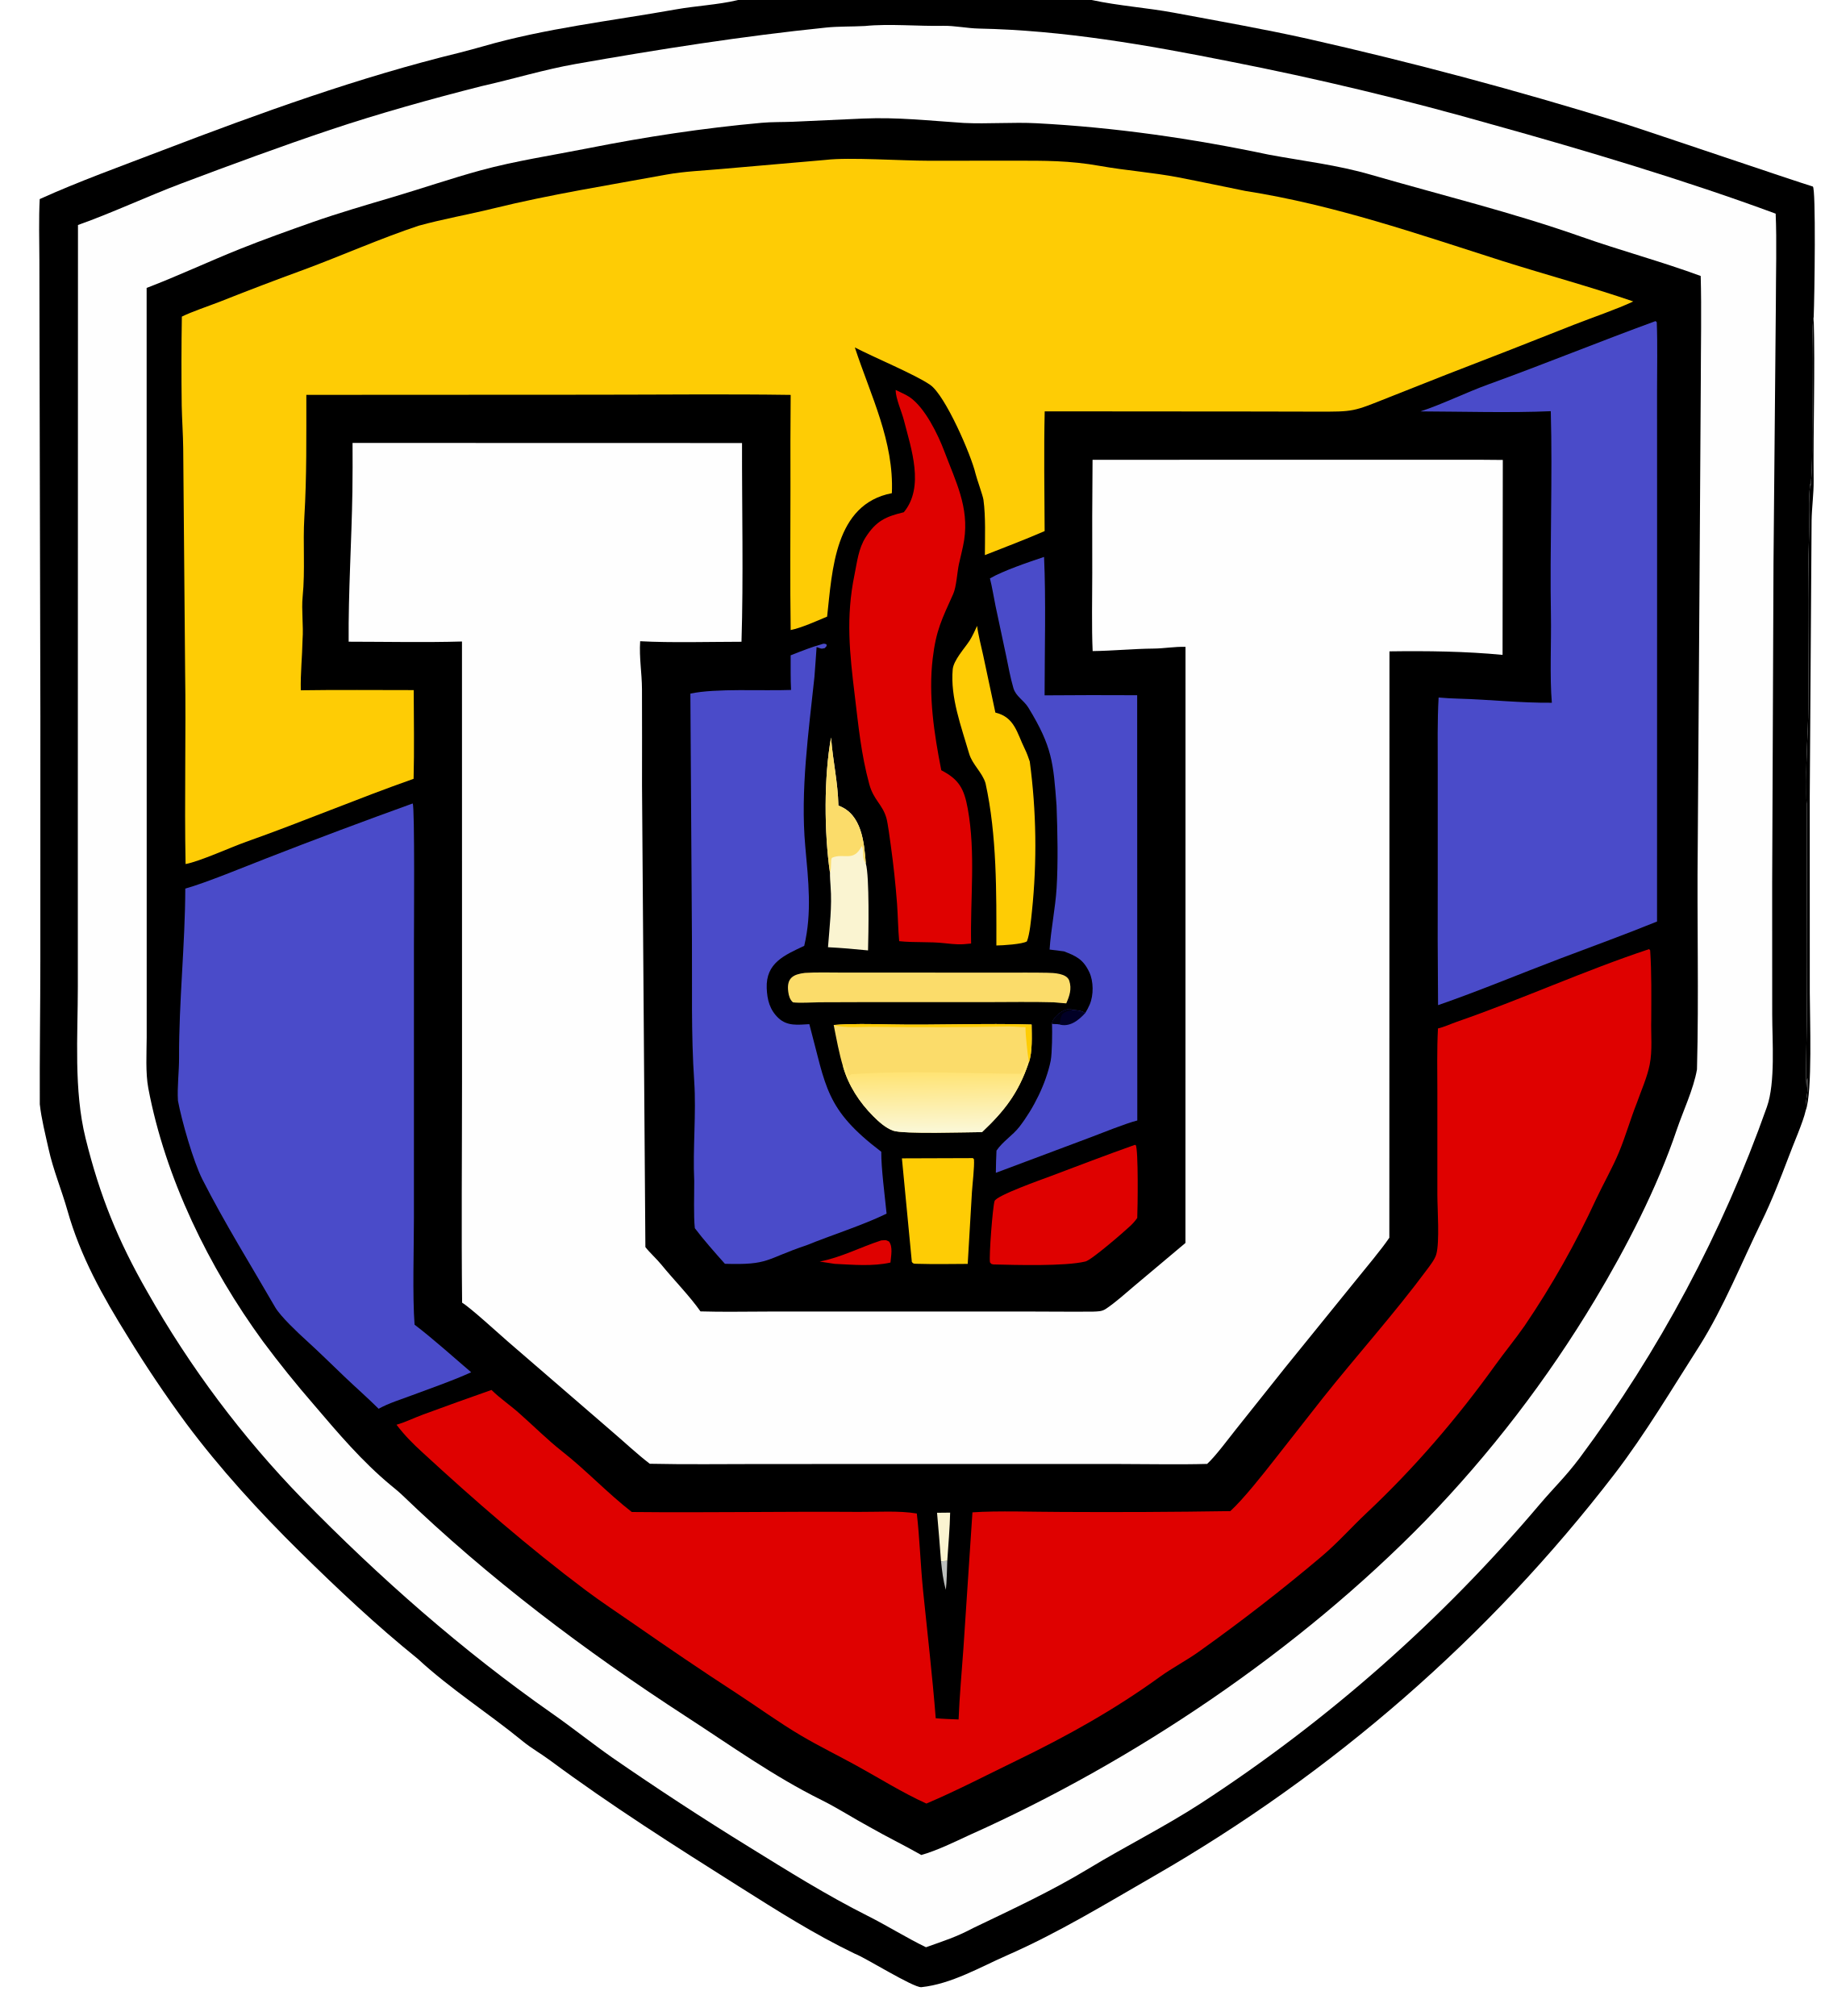
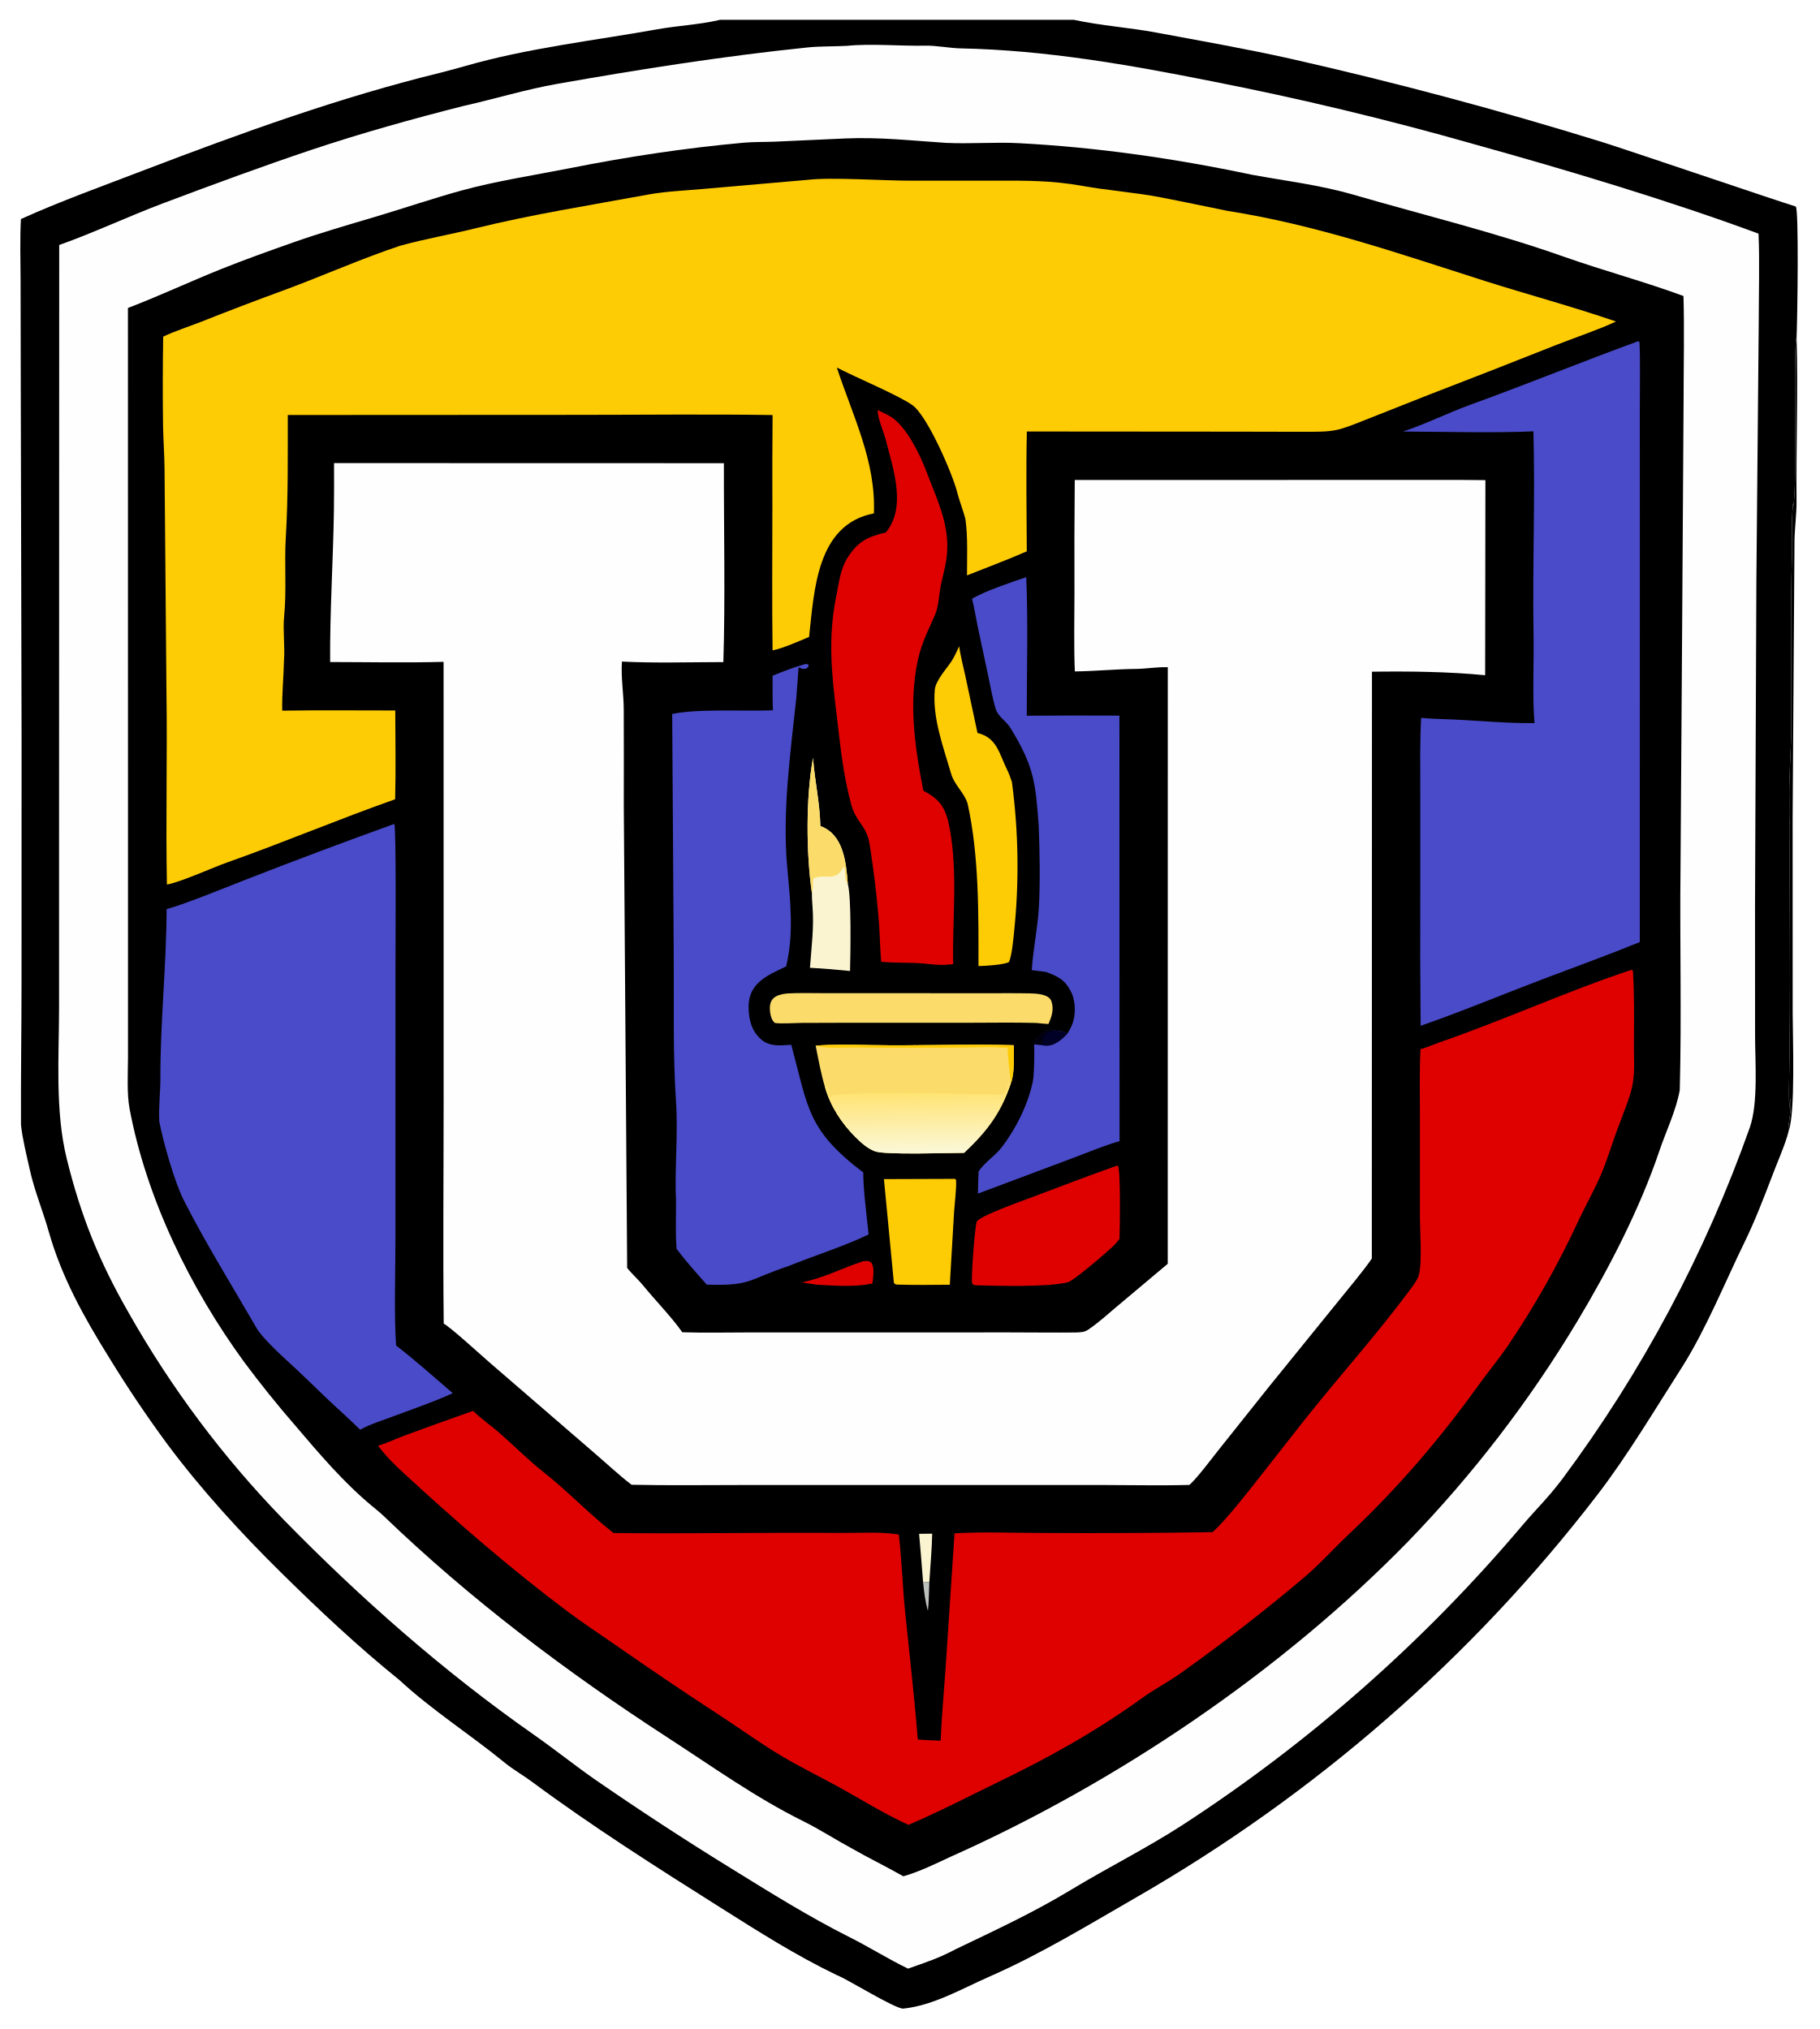
- <svg xmlns="http://www.w3.org/2000/svg" width="5621" height="6211" viewBox="0 0 5621 6211">
+ <svg xmlns="http://www.w3.org/2000/svg" width="5599" height="6246" viewBox="58 -61 5599 6246">
  <path d="M2273.743 0h1089.375c81.904 17.838 171.708 23.959 253.096 39.153 135.074 25.217 278.89 50.534 412.795 80.435a12697 12697 0 0 1 960.118 256.742c74.567 23.14 538.649 181.206 595.5 198.316 10.036 3.02 5.394 341.436 2.7 402.848-7.537 11.386-3.51 265.49-4.202 304.032-1.212 67.699 1.784 145.057-5.112 215.871l-1.357-8.321c-6.65 65.212-1.758 96.858-3.542 157.26-5.263 178.812-1.162 357.75-2.317 536.701-.484 75.06-7.593 148.99-5.898 224.275.402 17.998-1.048 53.67 1.074 70.33l.471-2.964c-1.331 256.353 2.877 515.117-1.852 771.797-.603 32.713-1.57 73.395.835 105.694.521-9.044.823-22.948 2.43-31.407 5.71 39.79-7.925 73.1-5.112 100.57-7.775 35.708-39.736 107.483-52.894 143.857-25.618 66.908-51.506 133.885-82.952 198.337-60.217 123.423-117.162 264.517-189.776 380.29-84.541 131.92-168.48 274.02-263.848 398.089-386.28 502.519-868.8 921.72-1417.925 1237.728-148.96 85.717-295.005 175.24-453.166 244.559-83.203 36.468-170.972 88.21-263.923 98.013-24.682 1.771-173.761-91.77-205.333-103.326-125.264-60.308-238.663-132.585-355.95-206.596-196.654-124.107-395.48-250.186-582.3-388.743-26.283-19.493-58.558-38.007-83.045-58.072-106.737-87.463-222.963-160.908-324.587-254.833-128.008-103.351-246.15-214.603-363.217-329.861-123.825-121.915-246.834-256.504-350.842-396.135a3734 3734 0 0 1-179.01-266.257c-77.676-124.76-146.335-247.686-186.276-389.189-17.672-62.612-43.69-124.42-58.003-189.37-9.667-43.86-22.164-92.455-27.102-137.715-.707-145.12 1.622-294.92 1.683-439.82l.12-755.99-2.483-1085.473-.57-317.408c-.197-60.71-2.231-130.343 1.027-190.071 118.362-53.798 256.63-103.576 378.065-150.172 300.47-114.877 605.053-225.384 917.958-301.544 22.603-6.037 45.52-11.867 67.986-18.38 194.486-56.382 397.338-78.805 596.165-114.334C2143.26 18.068 2211.114 14.767 2270.131.87z" />
  <path fill="#fefefe" d="M2664.607 80.102c74.611-7.558 165.37 1.143 241.54-.544 33.619-.745 74.197 7.723 108.865 8.406 259.703 5.122 517.314 50.318 771.446 100.987a9871 9871 0 0 1 809.858 194.393c281.308 78.084 599.594 173.372 873.88 274.909 3.737 83.035.641 191.253.635 275.62l-7.28 799.982-4.113 990.79.138 400.6c.082 82.394 10.087 209.76-16.247 284.707a4105 4105 0 0 1-577.324 1082.327c-45.163 59.705-76.132 87.727-122.205 141.83a4784.2 4784.2 0 0 1-1046.556 923.04c-109.631 70.977-230.65 131.347-342.586 199.147-115.365 69.879-234.229 124.968-355.448 183.121-54.646 28.926-89.251 39.295-146.58 59.742-60.28-29.183-118.92-66.141-178.967-96.317-127.016-63.83-246.03-138.4-366.935-213.108a9602 9602 0 0 1-420.47-274.766c-62.579-43.961-122.77-92.148-185.317-135.914-277.515-194.193-533.01-419.585-769.82-661.75a3113.4 3113.4 0 0 1-476.8-636.493c-90.6-157.8-146.728-296.037-190.702-473.939-36.79-148.832-23.838-314.965-23.82-468.06l-.025-520.506.444-1825.092c108.675-38.685 213.068-88.217 319.947-128.492 149.193-56.22 305.746-114.014 456.929-164.683 150.027-50.281 313.608-95.93 466.75-134.701 94.873-21.279 193.25-51.253 288.907-68.109 256.374-45.174 513.515-85.786 772.552-112.356 37.601-3.857 80.716-2.61 119.304-4.77" />
  <path d="M2658.414 365.269c107.327-4.667 204.473 6.59 310.889 13.544 73.65 3.532 151.302-2.919 224.588.933 241.233 12.68 479.337 47 715.52 96.882 106.516 19.724 209.296 31.37 314.11 61.762 216.336 62.727 435.185 115.812 647.81 190.903 120.452 42.535 248.473 76.824 367.933 120.96 2.896 102.768.346 217.976.314 321.465l-4.076 643.219-5.35 793.193c-2.613 226.742 3.667 459.658-2.343 686.576-10.865 61.89-42.845 128.176-62.616 186.795-60.148 178.297-155.096 361.845-251.256 522.458a3749.8 3749.8 0 0 1-522.44 680.604c-390.825 400.556-897.25 742.261-1407.379 970.021-46.965 21.792-96.179 46.108-145.876 60.364-52.065-29.705-107.772-56.608-159.297-86.2-49.346-26.552-97.843-58.173-148.074-83.073-148.225-73.49-278.953-167.578-417.456-257.427-311.227-201.898-608.242-425.934-875.746-683.53-10.764-10.161-22.402-19.393-33.788-28.844-88.599-73.546-162.388-160.676-236.824-248.032a3341 3341 0 0 1-157.118-195.336c-166.004-227.395-300.77-502.538-353.093-780.074-8.824-46.805-5.16-108.545-4.95-157.07l.02-220.538-.007-503.8-.183-1583.963c95.52-36.493 191.87-81.66 286.767-119.704 72.093-28.908 151.78-57.369 225.248-83.243 78.456-27.632 166.577-53.23 246.652-76.972 88.73-26.312 181.31-57.967 270.047-82.22 106.498-29.112 223.597-46.8 331.884-68.285 177.787-35.275 352.993-61.809 533.656-78.26 31.968-2.91 65.04-1.958 97.222-3.296z" />
  <path fill="#fefefe" d="m1086.078 1364.586 1199.855.301c-.446 198.037 4.503 416.263-1.658 612.245-95.438.1-217.894 3.555-312.15-1.639-3.373 51.183 5.375 97.38 5.595 147.896.427 98.899.15 197.986.113 296.891l10.388 1421.816c14.181 18.169 34.549 36.123 48.68 53.513 36.872 45.38 88.14 97.605 120.993 144.586 67.188 2.198 143.357.496 211.041.49l398.112-.056 401.415-.007c66.372.057 132.819.942 199.178.27 14.671-.672 26.717-.094 39.353-8.585 30.869-20.743 59.457-46.993 87.895-70.927l157.056-131.982.175-1836.546c-34.417-.955-65.756 5.036-97.63 5.319-62.534.552-126.764 7.059-188.419 7.7-3.354-74.715-1.225-164.187-1.225-240.076-.446-116.414-.132-232.834.93-349.241l1124.339-.138q69.76-.256 139.52.602l-.773 600.577c-114.455-11.084-233.438-12.428-348.37-10.865l-.427 1806.503c-25.248 37.367-73.023 93.793-102.56 130.563l-216.845 267.6-153.902 193.17c-22.101 27.84-64.218 84.416-88.084 105.536-86.689 2.437-183.797.302-271.058.283l-515.706-.032-592.693.107c-110.944.013-226.88 1.633-337.473-.848-38.374-29.101-83.323-71.404-121.22-103.583l-315.717-272.706c-28.024-24.172-115.215-104.394-141.198-119.937-2.461-225.355-.288-455.08-.27-680.736l-.138-1356.29c-112.533 3.297-235.793.722-349.111.615-1.175-153.039 9.113-309.118 11.543-462.433.798-50.052.64-99.904.446-149.956" />
  <path fill="#fecc05" d="M2544.235 492.567c71.528-8.62 232.39 2.68 315.995 2.65l263.358-.16c94.427-.04 170.91-.703 264.715 16.084 79.441 14.217 162.632 20.039 242.168 35.375 68.902 13.287 137.397 27.869 206.155 41.798 273.187 42.702 530.077 132.275 792.424 215.938 132.988 42.07 269.418 78.771 402.489 124.465-48.686 23.305-128.963 50.599-181.461 71.216a39525 39525 0 0 1-393.49 153.9l-178.697 70.663c-110.743 44.049-105.204 43.986-223.27 43.71l-186.812-.409-649.443-.502c-2.782 119.786-.791 248.886-.188 368.923-59.445 25.937-123.467 50.11-184.093 74.005.1-52.69 2.732-118.826-4.396-170.379-1.846-13.376-20.864-65.2-24.362-80.322-13.126-56.728-92.97-241.337-139.765-273.793-45.477-31.55-172.825-84.467-232.1-115.327 49.433 150.182 120.873 289.198 114.072 449-176.5 33.995-183.515 237.676-199.449 380.303-32.784 13.697-79.001 34.641-112.313 41.386-2.085-144.976-.64-293.167-.647-438.38-.358-95.351-.144-190.708.64-286.059-199.334-2.983-404.85-.558-604.518-.571l-887.534.446c-.126 126.512 1.42 250.858-6.13 377.232-4.78 79.926 2.864 163.068-5.194 244.012-4.07 40.852 2.852 90.967-.301 132.478-.992 52.05-6.67 104.645-5.452 156.418 114.23-1.827 233.307-.458 347.868-.565.34 89.874 1.966 183.774-.364 273.31-172.398 60.721-343.886 133.269-516.353 194.286-46.633 16.492-142.454 60.34-186.082 68.309-3.905-198.15 1.598-398.471-1.447-596.4l-5.854-684.215c-.477-43.622-3.699-87.382-4.586-131.21a9202 9202 0 0 1 .417-274.773c30.013-14.971 82.827-32.618 116.452-45.675a9884 9884 0 0 1 260.136-99.15c115.297-42.754 236.899-96.744 352.924-135.184 75.617-20.857 153.5-34.378 229.626-53.117 176.305-43.398 355.925-71.66 534.435-104.523 51.914-9.557 114.455-12.246 167.681-17.06z" />
  <path fill="#df0100" d="m5080.338 2924.112 3.278 3.806c4.622 70.726 3.448 142.2 3.266 213.077-1.306 45.775 4.233 94.364-4.836 139.493-7.926 39.451-26.334 79.964-39.762 118.19-19.544 49.306-34.467 102.297-54.765 151.1-20.066 48.243-48.002 96.977-70.385 144.53a2728.7 2728.7 0 0 1-220.205 390.08c-27.854 40.218-62 81.71-90.709 121.677-118.342 164.72-249.202 316.93-396.987 455.94-47.807 44.971-86.852 90.163-139.495 134.582-121.119 102.202-246.954 199.725-376.08 291.678-37.758 27.111-82.613 50.38-119.988 77.452-140.613 101.857-286.59 183.121-442.866 258.784-91.82 44.456-181.907 91.632-276.86 132.038-74.487-33.63-145.249-78.444-216.871-117.72-56.103-30.766-113.38-58.813-168.605-91.3-69.386-40.814-134.559-88.781-202.048-132.578-105.725-68.616-209.164-139.123-312.622-211.036-50.181-34.886-101.486-68.516-150.36-105.204-174.547-131.015-340.363-275.162-500.873-423.026-32.143-29.416-54.213-51.409-81.137-86.276 28.344-8.101 53.742-21.013 81.414-31.187a13690 13690 0 0 1 211.293-75.97c25.882 25.767 60.732 49.13 88.07 74.111 43.254 38.265 84.391 79.625 129.843 115.36 74.153 58.297 139.846 128.734 214.295 186.524 232.49 2.449 466.135-1.934 698.731-.314 57.63.402 123.028-4.403 179.3 4.948 8.913 77.032 11.507 161.373 19.508 239.529 13.252 129.363 28.532 261.904 38.807 391.3 22.86 2.11 47.342 2.731 70.391 3.73 2.7-70.915 9.842-146.81 14.816-218.17l27.854-419.95c76.483-5.432 194.549-1.287 275.473-1.243 172.982.999 345.964.15 518.928-2.543 40.145-36.487 102.73-115.962 135.909-158.346l148.237-188.886c105.87-133.163 220.972-260.736 322.225-397.504 9.484-12.805 23.966-31.212 28.23-46.661 10.609-38.44 3.36-137.603 3.26-182.58l.013-314.124c.013-65.866-1.658-133.44 1.853-198.984 17.321-3.643 40.578-14.42 58.194-20.511 198.25-68.591 393.546-157.97 592.266-223.816" />
  <path fill="#4a4bc9" d="M1271.383 2475.35c6.726 9.71 3.8 388.787 3.8 438.004l-.032 838.447c-.006 91.903-4.71 241.45 1.997 329.328 55.356 42.051 120.855 100.84 174.346 146.633-58.1 26.615-121.025 47.842-180.915 70.4-33.538 12.63-73.3 24.794-104.174 42.02-33.927-33.699-69.198-64.597-103.703-97.423-40.107-38.158-78.43-76.334-119.58-113.619-24.75-22.414-78.668-73.194-95.136-101.185-75.773-131.24-155.742-259.248-224.533-394.564-27.813-54.719-63.515-179.648-75.25-242.248-2.623-42.755 3.617-90.245 3.443-132.485-.705-171.86 18.739-349.913 19.141-521.046 62.785-17.44 186.88-68.792 249.057-92.913a18711 18711 0 0 1 451.539-169.349" />
  <path fill="#4a4bc9" d="m5100.209 989.213 3.75 3.523c2.625 68.258.74 142.32.854 211.3l.138 419.063-.176 1215.93c-97.53 39.81-199.053 76.467-297.637 113.833-123.618 46.856-252.348 100.833-376.971 143.89a30416 30416 0 0 1-.999-402.001l-.006-325.792c.012-72.164-1.4-148.342 2.72-220.035 20.687 1.865 41.482 2.983 62.245 3.56 95.23 2.651 191.403 13.547 286.583 12.542-6.865-78.526-1.413-188.779-2.858-269.597-3.693-207.086 5.238-422.047-.433-628.611-121.703 5.52-277.075 1.092-401.44.621 65.009-21.063 141.436-58.668 207.493-82.589 173.165-62.7 343.73-132.466 516.737-195.637" />
  <path fill="#4a4bc9" d="M2536.234 1983.25c4.56-.283 5.05.376 9.678 1.525l.741 5.376-5.784 6.6c-12.718 3.16-10.47 1.395-25.197-3.19-.182.346-5.345 79.644-6.701 92.405-18.07 169.826-43.58 350.636-28.256 520.801 9.59 106.523 21.115 205.151-3.165 307.19-60.6 28.807-118.7 52.451-115.523 130.808 1.438 35.42 9.1 66.43 36.257 91.89 27.282 25.573 60.958 20.448 95.01 18.602 52.562 195.065 48.417 261.44 221.606 393.139-.364 51.603 11.142 136.843 16.36 190.594-71.621 35.275-169.22 65.972-246.538 97.43-128.184 42.936-113.607 61.387-251.507 57.167-27.835-30.986-68.5-77.314-92.706-109.75-4.107-38.617-1.633-104.633-1.84-145.416-4.81-99.414 6.6-208.7-.025-307.052-9.973-148.003-5.929-291.038-7.028-439.122l-4.804-755.3c78.103-16.918 220.713-7.95 310.16-11.34-1.771-32.984-1.05-73.151-1.238-106.68 37.834-14.765 61.065-24.493 100.5-35.678" />
  <path fill="#4a4bc9" d="M3049.63 1781.979c40.697-23.701 119.328-50.322 166.77-66.16 6.036 131.467 1.734 292.726 1.659 426.442 95.054-.791 190.115-.917 285.17-.37l.408 1310.162c-37.092 9.42-107.496 38.202-145.782 52.552l-290 108.714c.478-22.583.641-45.982 1.985-68.471 19.702-28.832 50.03-46.837 70.48-73.276 44.15-57.08 81.884-132.811 96.53-203.644 4.503-25.07 4.911-87.369 4.057-114.053 1.3-21.478 44.076-53.87 62.415-42.541 16.455 1.651 25.857 1.124 40.006 9.59a194 194 0 0 0 13.824-26.521c12.178-28.669 11.826-71.455-1.514-99.54-18.917-39.834-40.747-49.367-77.683-63.793l-44.528-5.664c4.063-62.782 17.861-128.309 21.598-189.062 4.849-78.74 2.852-175.152-.132-254.325-9.923-132.528-13.226-181.3-86.827-301.826-13.924-22.803-38.65-34.71-46.054-60.076-9.29-31.84-15.488-65.79-22.139-98.258l-33.06-155.306c-5.533-26.678-10.432-58.744-17.183-84.574" />
  <path fill="#010026" d="M3240.907 3153.875c1.3-21.478 44.076-53.87 62.415-42.541 16.455 1.651 25.857 1.124 40.006 9.59-20.267 22.57-48.943 45.455-81.796 34.665z" />
  <path fill="#00000e" d="M3240.907 3153.875c1.3-21.478 44.076-53.87 62.415-42.541-11.839 3.41-21.674 4.848-30.617 12.912-5.992 11.103-5.653 14.136-7.348 27.017l-3.825 4.326z" />
  <path fill="#df0100" d="M2759.108 1201.33c11.023 5.174 33.632 15.611 42.94 21.954 47.367 32.274 87.681 115.378 107.289 167.521 34.611 92.054 76.596 171.899 60.857 273.171-3.88 24.982-10.909 49.638-16.147 74.193-5.357 25.108-7.517 69.408-17.541 91.784-34.894 77.879-52.737 111.257-63.181 199.009-13.566 113.965 4.365 231.955 26.478 344.098 54.835 28.31 70.335 57.136 81.464 118.116 24.89 136.39 7.386 277.994 10.394 415.716-35.152 3.982-46.143 2.757-81.834-1.005-47.28-5.344-92.241-1.243-139.778-6.267-3.322-37.38-3.888-77.044-6.532-114.989a2860 2860 0 0 0-19.463-181.067c-2.418-17.377-8.88-67.222-13.208-82.658-12.052-43.031-39.504-55.472-52.975-105.16-25.197-92.97-33.199-178.6-44.522-272.141-15.902-131.273-28.105-240.866-.886-373.206 7.907-38.44 11.97-80.285 34.492-115.34 32.64-50.813 62.478-63.7 117.4-76.963 64.37-77.829 22.61-196.014.101-283.929-6.657-25.999-25.253-66.587-25.348-92.838" />
  <path fill="#fbdc6a" d="M2568.308 3157.85c52.455-4.358 116.32-2.951 169.485-1.846 145.945 3.02 294.666-4.032 440.253.49.333 36.104 2.864 82.533-8.184 116.307l-1.482 3.152c-31.232 91.715-74.31 146.98-143.15 211.953-43.367.032-242.488 6.695-273.501-4.415-23.564-8.44-44.371-27.431-61.743-44.865-42.412-42.553-75.93-93.987-92.561-151.802-12.53-41.216-20.644-86.495-29.117-128.974" />
  <defs>
    <linearGradient id="a" x1="458.579" x2="458.966" y1="525.638" y2="554.197" gradientUnits="userSpaceOnUse">
      <stop offset="0" stop-color="#ffe372" />
      <stop offset="1" stop-color="#fbf7d4" />
    </linearGradient>
  </defs>
  <path fill="url(#a)" d="m413.573 523.373.247-.96.64.115c2.61 3.512-.487.868 1.716 5.486l1.428-1.039c27.464-1.961 55.3-.319 82.79-.246 1.991.005 2.081-5.052 3.499-6.012l.59.925c-4.973 14.604-11.832 23.404-22.793 33.75-6.905.005-38.61 1.066-43.548-.703-3.752-1.344-7.065-4.368-9.831-7.144-6.753-6.776-12.09-14.966-14.738-24.172" transform="scale(6.28045 6.28008)" />
  <path fill="#fecc05" d="M2568.308 3157.85c52.455-4.358 116.32-2.951 169.485-1.846 145.945 3.02 294.666-4.032 440.253.49.333 36.104 2.864 82.533-8.184 116.307-4.088-22.458-11.33-87.865-10.563-108.193-16.593.395-33.161-2.418-51.525-2.205a12371 12371 0 0 1-414.717 1.206c-38.694-.584-90.501 4.735-124.749-5.759" />
  <path fill="#fecc05" d="M3010.15 1928.21c2.412 23.256 13.466 66.482 18.78 91.093l37.487 176.037c59.784 14.338 66.328 62.826 90.702 112.093 6.092 12.31 10.89 25.698 15.243 38.748a1956.4 1956.4 0 0 1 6.726 461.31c-2.637 25.334-6.62 70.525-15.512 92.688-13.302 8.855-76.258 12.623-94.1 12.717.113-162.196 1.94-339.307-33.444-499.932-9.879-33.084-40.791-57.808-50.463-91.193-23.853-82.313-58.345-172.627-50.614-259.393 2.506-28.14 36.47-64.898 51.744-88.19 8.26-12.599 17.234-32.463 23.452-45.977" />
  <path fill="#df0100" d="m3495.786 3527.245 3.002.427c8.53 13.715 6.049 196.346 4.692 224.732a157.5 157.5 0 0 1-20.94 24.103c-21.315 19.977-120.018 105.443-138.54 109.933-63.715 15.45-215.978 10.664-283.191 9.188-8.491-1.94-4.924.063-10.997-6.343-3.455-18.288 8.214-170.316 14.068-188.892 5.451-17.296 146.36-66.89 171.557-76.397 85.634-32.318 173.698-66.036 260.35-96.751" />
  <path fill="#fbdc6a" d="M2479.792 2997.294c32.89-2.236 84.089-.905 117.877-.917l212.066.012 279.587.176c45.47.063 91.393-.559 136.713.377 20.392.42 60.506 1.645 68.01 24.499 8.285 25.24.786 46.956-9.275 69.815-12.254-.628-25.895-2.154-38.242-3.246-68.275-1.96-142.051-.51-210.973-.515l-385.626.006q-62.875-.14-125.74.408c-21.995.352-61.424 2.94-81.295.195-9.584-8.14-12.894-20.26-14.533-32.248-5.916-43.251 15.695-54.242 51.43-58.562" />
  <path fill="#fecc05" d="m2986.549 3568.002 10.557-.144 3.354 3.693c1.771 23.707-4.585 75.134-6.287 101.373l-12.963 220.952c-51.568.383-105.06 1.224-156.634-.295-10.545-.314-10.69-.032-15.494-5.665l-30.598-319.198z" />
  <path fill="#faf4d1" d="M2556.872 2688.697c-17.887-122.688-18.917-294.95 3.347-416.545 5.508 73.866 20.826 135.015 22.629 209.792 72.244 26.125 79.246 113.77 84.453 178.449 11.518 39.005 8.202 218.402 6.827 267.694-42.4-4.27-80.849-7.668-123.36-9.853 4.71-63.661 12.824-124.597 7.881-188.578-.898-11.644-2.135-29.705-1.777-40.96" />
  <path fill="#fbdc6a" d="M2556.872 2688.697c-17.887-122.688-18.917-294.95 3.347-416.545 5.508 73.866 20.826 135.015 22.629 209.792 72.244 26.125 79.246 113.77 84.453 178.449-14.816-20.31-3.354-37.047-12.467-53.953-25.68 51.516-55.959 19.732-92.103 36.444-5.156 8.384.107 26.106-5.86 45.813" />
  <path fill="#df0100" d="M2714.687 3821.542c15.268-.672 11.889-2.6 24.067 3.397 12.303 16.454 6.336 42.975 4.49 64.773-54.37 12.44-115.862 6.764-171.632 4.082l-46.394-7.103c68.017-13.389 123.392-43.615 189.469-65.15" />
  <path fill="#faf4d1" d="m2886.708 4660.63 40.359-.44c-.86 46.064-5.835 102.114-8.868 148.882l-19.162 1.2c-3.781-49.909-7.895-99.791-12.329-149.643" />
  <path fill="#bdc0bd" d="m2899.037 4810.271 19.162-1.2c-.974 23.639-1.483 66.727-4.39 88.763-8.485-29.755-11.582-56.872-14.772-87.563" />
  <path d="M5562.745 3421.331c-2.813-27.469 10.822-60.779 5.113-100.57-1.608 8.46-1.91 22.364-2.431 31.408-2.405-32.299-1.438-72.981-.835-105.694 4.729-256.68.521-515.444 1.852-771.797l-.47 2.964c-2.123-16.66-.673-52.332-1.075-70.33-1.695-75.286 5.414-149.215 5.898-224.275 1.155-178.95-2.946-357.889 2.317-536.701 1.784-60.402-3.109-92.048 3.542-157.26l1.357 8.321c6.896-70.814 3.9-148.172 5.112-215.871.691-38.541-3.335-292.646 4.202-304.032 4.698 166.774-1.784 336.94-.113 504.008.396 39.91-5.665 81.78-6.293 122.217l-5.728 853.99.126 600.458c.113 74.934 8.748 306.775-12.574 363.164" />
</svg>
